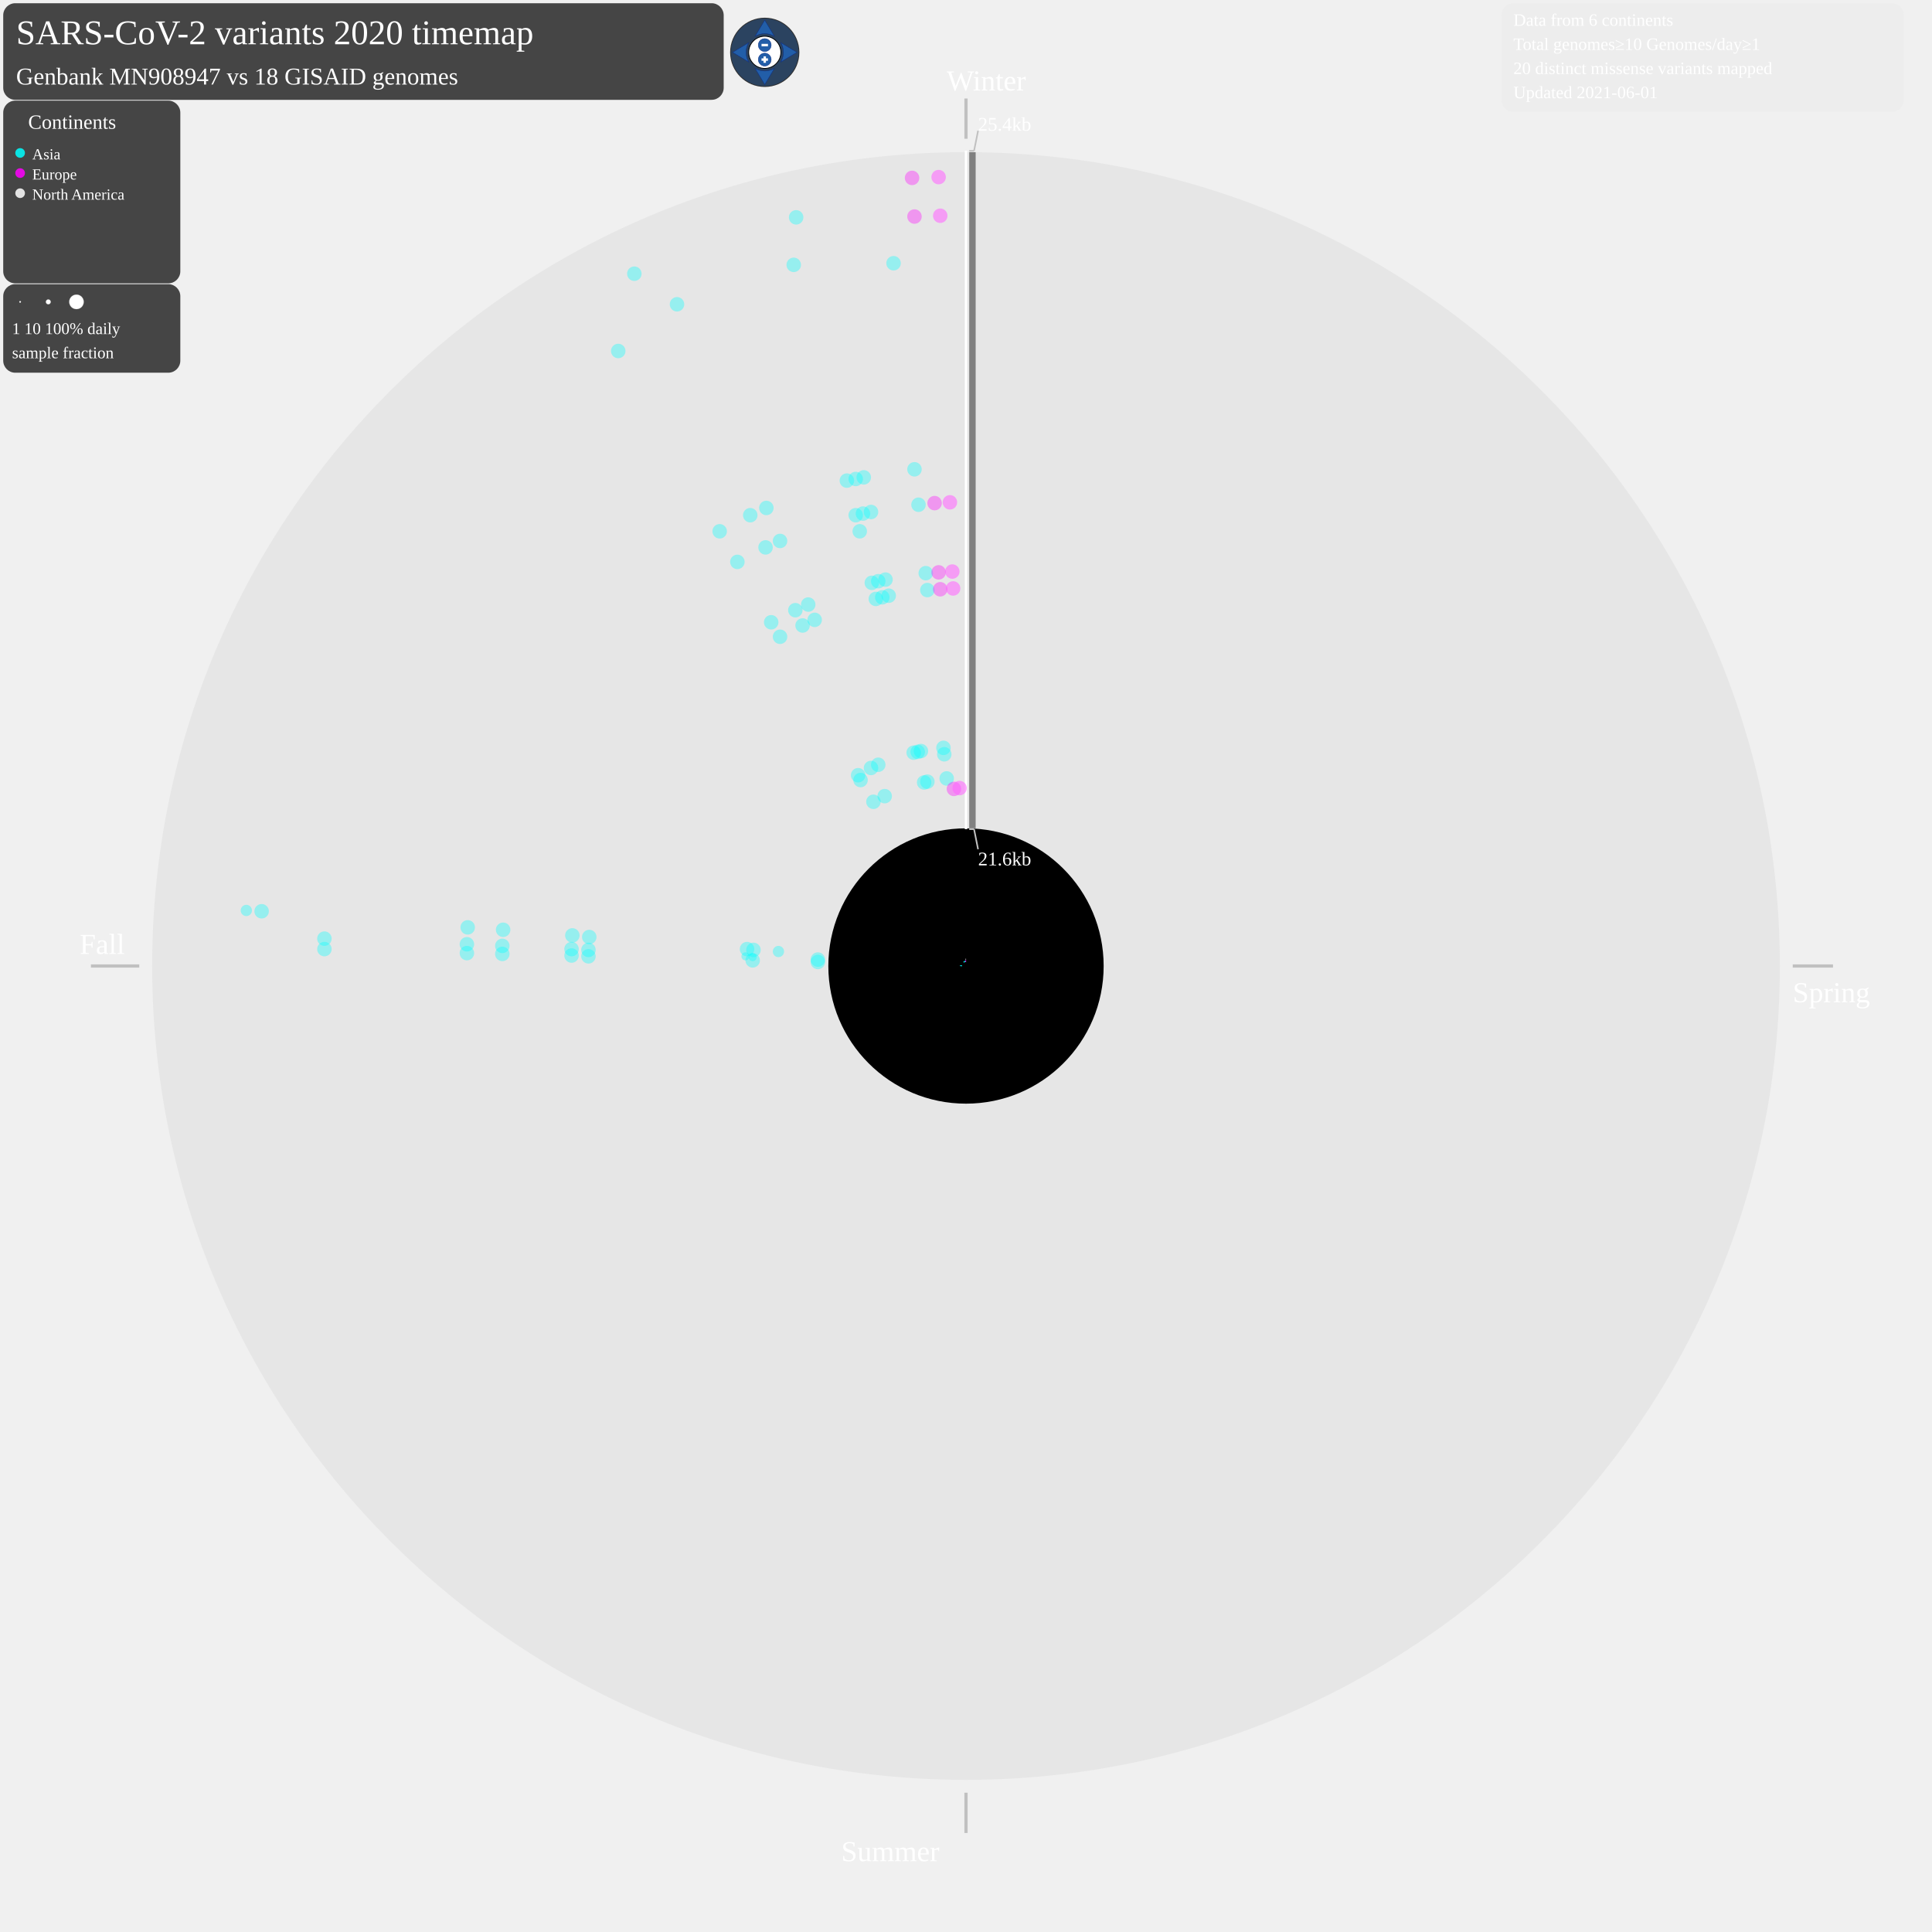
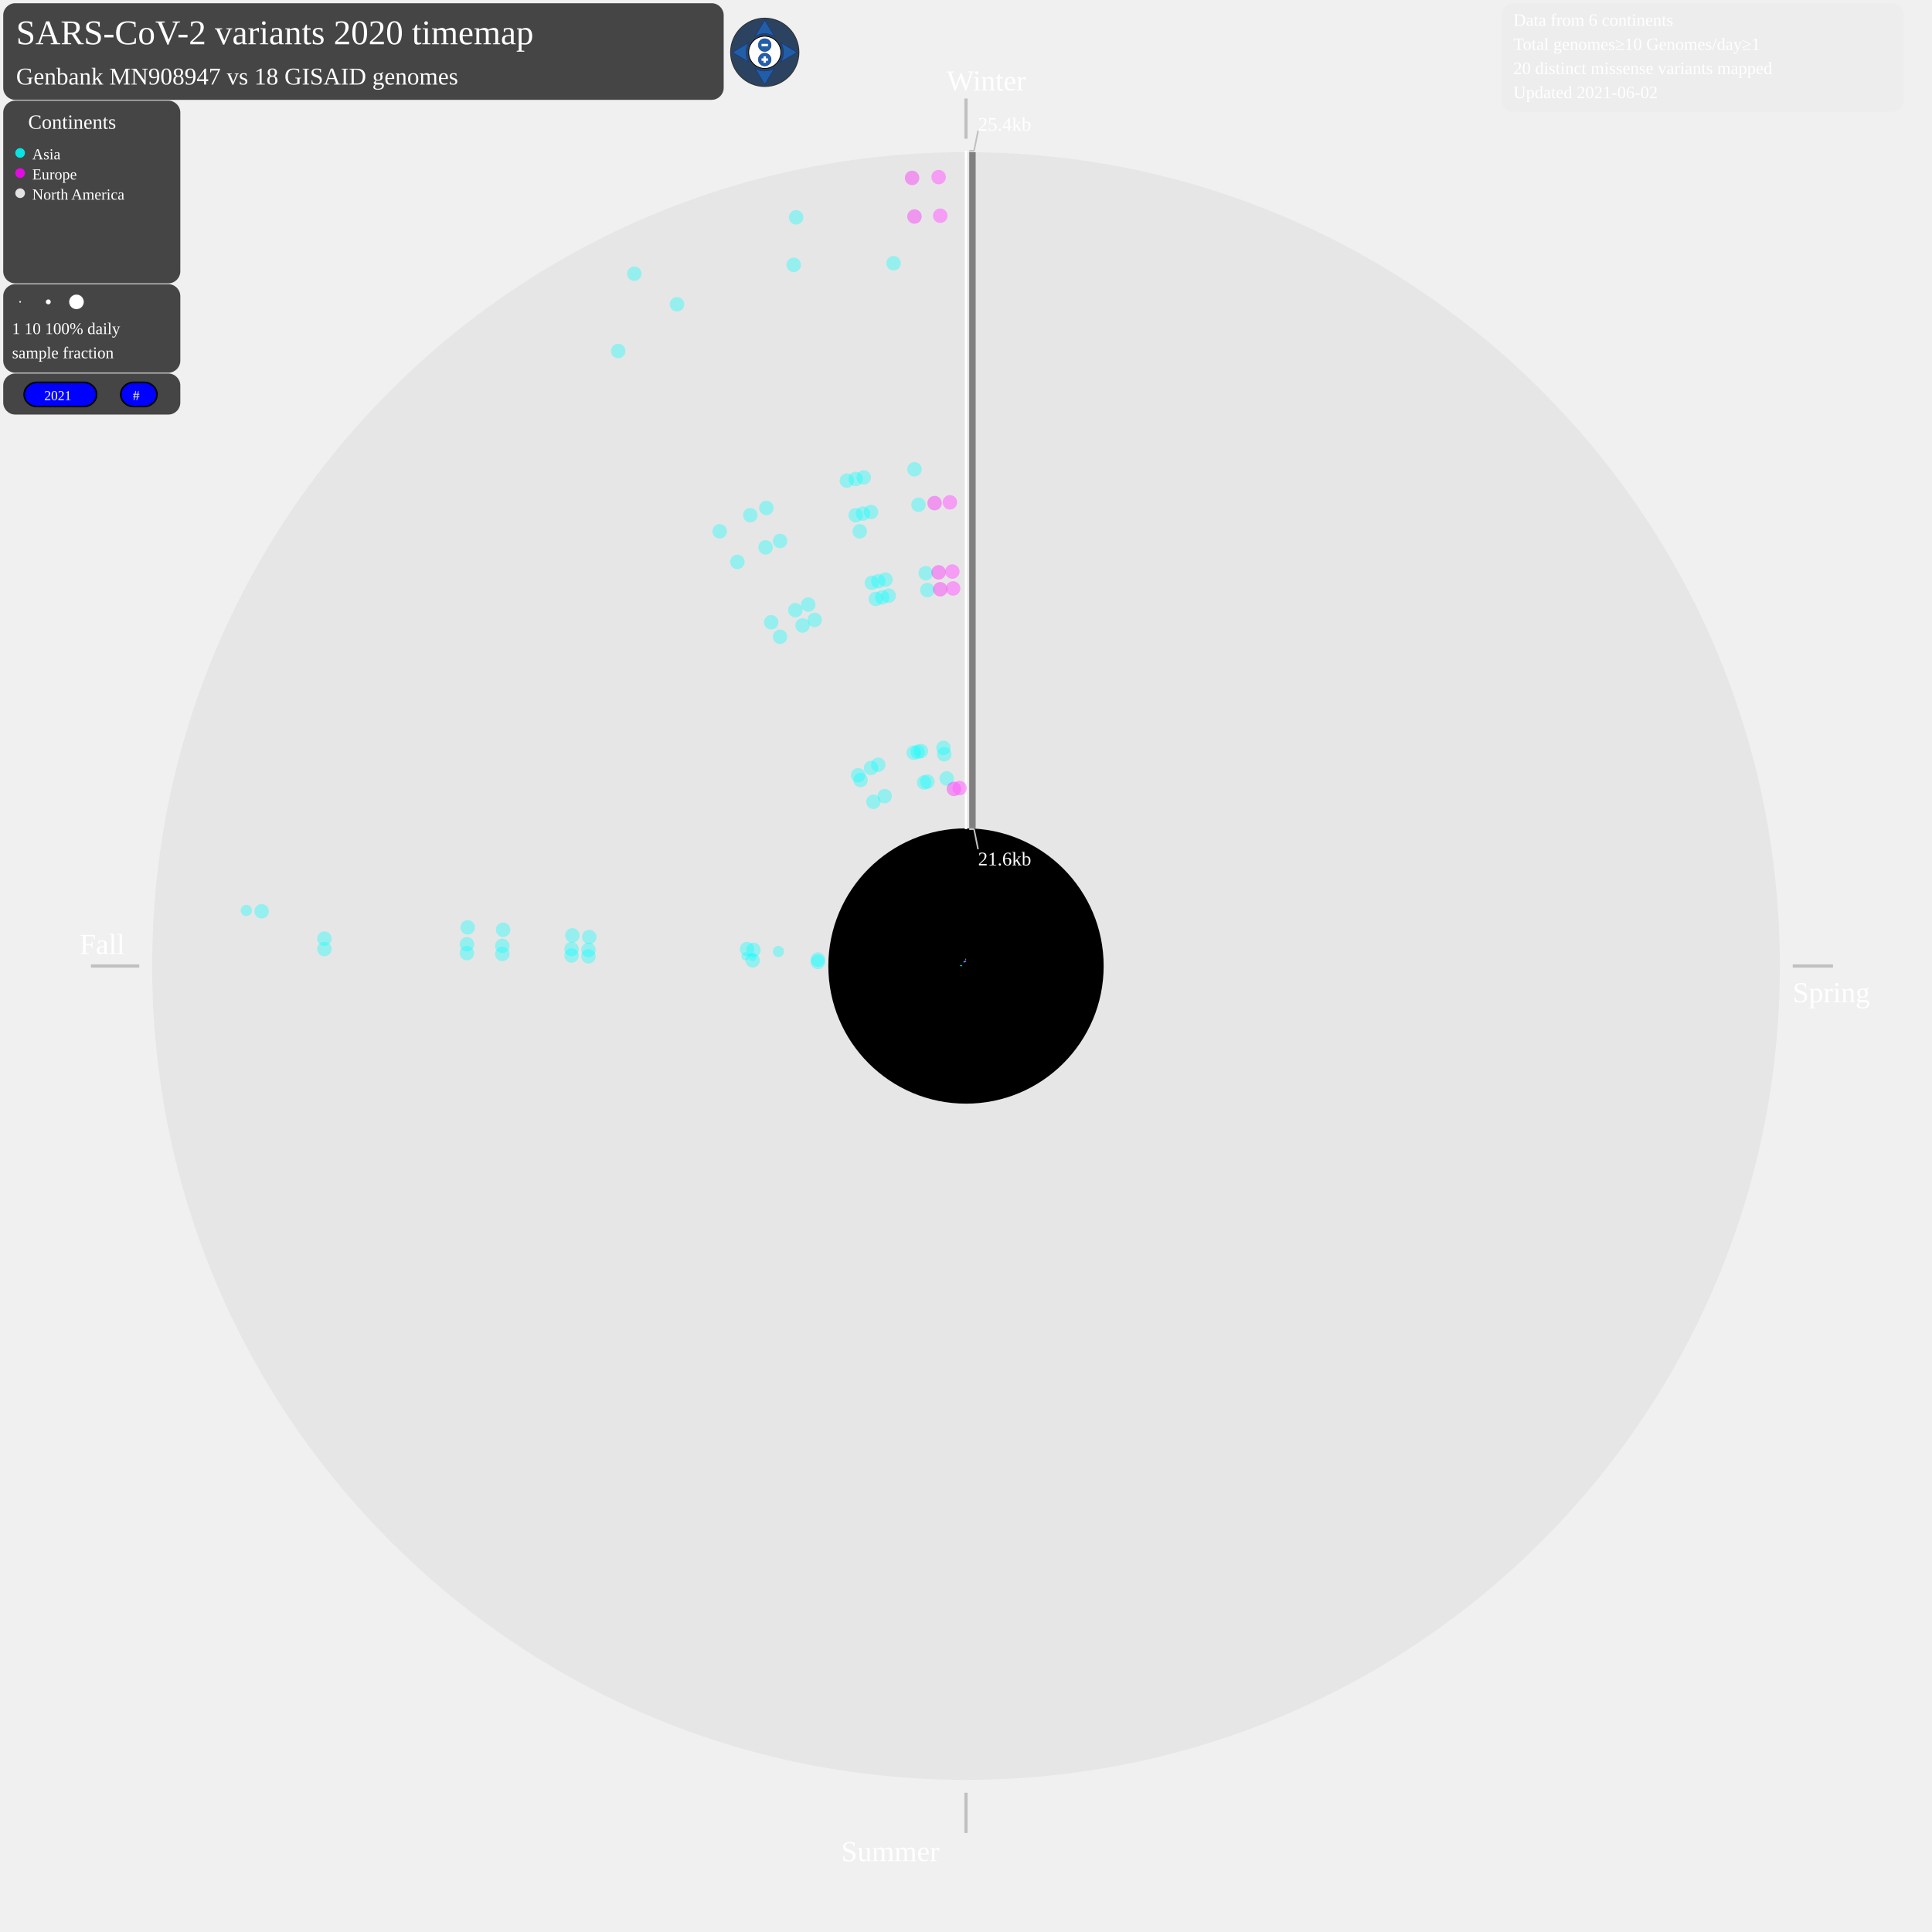
<svg xmlns="http://www.w3.org/2000/svg" width="2400" height="2400" style="background-color:black" viewBox="0 0 2400 2400" id="map-svg">
  <defs>
    <style type="text/css">
	.sb {
	stroke-width:0.8;
	stroke-opacity:0.7;
	}
	.sb:hover {
	stroke-width:0.8;
	stroke-opacity:1.0;
	}
	.compass {
	fill: #fff;
	stroke: #000;
	stroke-width: 1;
	}
	.button {
	fill: #225EA8;
	stroke: #0C2C84;
	stroke-width: 0.5;
	stroke-miterlimit:6;
	stroke-linecap: round;
	}
	.button:hover {
	stroke-width: 1;
	}
	.plus-minus {
	fill: #fff;
	pointer-events: none;
	}
	.legendcol {
	stroke: none;
	fill-opacity:0.85;
	}
	.legendcol:hover {
	fill-opacity:1.0;
	}
	.cv {
	stroke: none;
	fill-opacity:0.35;
	}
	.cv:hover {
	stroke: none;
	fill-opacity:0.8;
	}
	.Asia {
	stroke: none;
	fill-opacity:0.6;
	}
	.Asia:hover {
	stroke: none;
	fill-opacity:1.0;
	}
	.Europe {
	stroke: none;
	fill-opacity:0.6;
	}
	.Europe:hover {
	stroke: none;
	fill-opacity:1.0;
	}
	.NorthAmerica {
	stroke: none;
	fill-opacity:0.6;
	}
	.NorthAmerica:hover {
	stroke: none;
	fill-opacity:1.0;
	}
	a:link, a:visited {
	cursor: pointer;
	}
	a:hover, a:active {
	outline: dotted 2px yellow;
	}
	g:hover, g:active {
	outline: dotted 2px yellow;
	}
	.static {
	cursor: not-allowed;
	}
	.draggable, .draggable-group {
	cursor: pointer;
	}
	svg text {
	cursor: default;
	-webkit-user-select: none;
	-moz-user-select: none;
	-ms-user-select: none;
	user-select: none;
	}
	</style>
  </defs>
  <text font-size="3.6em" x="20" y="55" fill="white">SARS-CoV-2 variants 2020 timemap</text>
  <g id="matrix-group" transform="matrix(1 0 0 1 0 0)" class="draggable-group">
    <circle cx="1200" cy="1200" r="1011" style="fill:grey;stroke:black;stroke-width:0;fill-opacity:0.085;" />
    <circle cx="1200" cy="1200" r="171" style="fill:black;stroke:black;stroke-width:0;fill-opacity:1;" />
    <line x1="1200" y1="122.363" x2="1200" y2="172.363" style="stroke:silver;stroke-width:4" />
    <text font-size="3.0em" x="1176" y="112.363" fill="white">Winter</text>
    <line x1="2227" y1="1200" x2="2277" y2="1200" style="stroke:silver;stroke-width:4" />
    <text font-size="3.0em" x="2227" y="1245" fill="white">Spring</text>
    <line x1="1200" y1="2227" x2="1200" y2="2277" style="stroke:silver;stroke-width:4" />
    <text font-size="3.0em" x="1045" y="2312" fill="white">Summer</text>
    <line x1="173" y1="1200" x2="113" y2="1200" style="stroke:silver;stroke-width:4" />
    <text font-size="3.0em" x="99" y="1185" fill="white">Fall</text>
    <g>
      <line x1="1208" y1="1029" x2="1208" y2="189" style="stroke:grey;stroke-width:8" />
    </g>
    <line x1="1200" y1="187.363" x2="1200" y2="1030" style="stroke:white;stroke-width:3" />
    <line x1="1204" y1="187.363" x2="1210" y2="187.363" style="stroke:silver;stroke-width:2" />
    <line x1="1210" y1="187.363" x2="1215" y2="162.363" style="stroke:silver;stroke-width:2" />
    <line x1="1204" y1="1030" x2="1210" y2="1030" style="stroke:silver;stroke-width:2" />
    <line x1="1210" y1="1030" x2="1215" y2="1055" style="stroke:silver;stroke-width:2" />
    <text font-size="2.0em" x="1215" y="162.363" fill="white">25.4kb</text>
    <text font-size="2.0em" x="1215" y="1075" fill="white">21.6kb</text>
    <g class="Asia">
      <line x1="1195.0" y1="1199.9" x2="1193.6" y2="1199.8" style="stroke:cyan;" class="sb" />
    </g>
    <g class="Asia">
      <circle cx="1016" cy="1195" r="9" style="fill:cyan;" class="cv" />
    </g>
    <g class="Asia">
      <circle cx="935" cy="1193" r="9" style="fill:cyan;" class="cv" />
    </g>
    <g class="Asia">
      <circle cx="731" cy="1188" r="9" style="fill:cyan;" class="cv" />
    </g>
    <g class="Asia">
      <circle cx="710" cy="1187" r="9" style="fill:cyan;" class="cv" />
    </g>
    <g class="Asia">
      <circle cx="624" cy="1185" r="9" style="fill:cyan;" class="cv" />
    </g>
    <g class="Asia">
      <circle cx="580" cy="1184" r="9" style="fill:cyan;" class="cv" />
    </g>
    <g class="Asia">
      <circle cx="403" cy="1179" r="9" style="fill:cyan;" class="cv" />
    </g>
    <g class="Asia">
      <line x1="1195.0" y1="1199.8" x2="1192.3" y2="1199.7" style="stroke:cyan;" class="sb" />
    </g>
    <g class="Asia">
      <circle cx="1016" cy="1192" r="9" style="fill:cyan;" class="cv" />
    </g>
    <g class="Asia">
      <circle cx="935" cy="1189" r="5" style="fill:cyan;" class="cv" />
    </g>
    <g class="Asia">
      <circle cx="926" cy="1188" r="5" style="fill:cyan;" class="cv" />
    </g>
    <g class="Asia">
      <circle cx="731" cy="1180" r="9" style="fill:cyan;" class="cv" />
    </g>
    <g class="Asia">
      <circle cx="710" cy="1179" r="9" style="fill:cyan;" class="cv" />
    </g>
    <g class="Asia">
      <circle cx="624" cy="1175" r="9" style="fill:cyan;" class="cv" />
    </g>
    <g class="Asia">
      <circle cx="580" cy="1173" r="9" style="fill:cyan;" class="cv" />
    </g>
    <g class="Asia">
      <circle cx="403" cy="1166" r="9" style="fill:cyan;" class="cv" />
    </g>
    <g class="Asia">
      <line x1="1195.0" y1="1199.6" x2="1192.9" y2="1199.4" style="stroke:cyan;" class="sb" />
    </g>
    <g class="Asia">
      <circle cx="967" cy="1182" r="7" style="fill:cyan;" class="cv" />
    </g>
    <g class="Asia">
      <circle cx="936" cy="1180" r="9" style="fill:cyan;" class="cv" />
    </g>
    <g class="Asia">
      <circle cx="928" cy="1179" r="9" style="fill:cyan;" class="cv" />
    </g>
    <g class="Asia">
      <circle cx="732" cy="1164" r="9" style="fill:cyan;" class="cv" />
    </g>
    <g class="Asia">
      <circle cx="711" cy="1162" r="9" style="fill:cyan;" class="cv" />
    </g>
    <g class="Asia">
      <circle cx="625" cy="1155" r="9" style="fill:cyan;" class="cv" />
    </g>
    <g class="Asia">
      <circle cx="581" cy="1152" r="9" style="fill:cyan;" class="cv" />
    </g>
    <g class="Asia">
      <circle cx="325" cy="1132" r="9" style="fill:cyan;" class="cv" />
    </g>
    <g class="Asia">
      <circle cx="306" cy="1131" r="7" style="fill:cyan;" class="cv" />
    </g>
    <g class="Asia">
      <line x1="1197.5" y1="1195.6" x2="1196.9" y2="1194.5" style="stroke:cyan;" class="sb" />
    </g>
    <g class="Asia">
      <circle cx="1085" cy="996" r="9" style="fill:cyan;" class="cv" />
    </g>
    <g class="Asia">
      <circle cx="1069" cy="969" r="9" style="fill:cyan;" class="cv" />
    </g>
    <g class="Asia">
      <circle cx="1066" cy="963" r="9" style="fill:cyan;" class="cv" />
    </g>
    <g class="Asia">
      <circle cx="969" cy="791" r="9" style="fill:cyan;" class="cv" />
    </g>
    <g class="Asia">
      <circle cx="958" cy="773" r="9" style="fill:cyan;" class="cv" />
    </g>
    <g class="Asia">
      <circle cx="916" cy="698" r="9" style="fill:cyan;" class="cv" />
    </g>
    <g class="Asia">
      <circle cx="894" cy="660" r="9" style="fill:cyan;" class="cv" />
    </g>
    <g class="Asia">
      <circle cx="768" cy="436" r="9" style="fill:cyan;" class="cv" />
    </g>
    <g class="Asia">
      <line x1="1197.8" y1="1195.5" x2="1197.3" y2="1194.3" style="stroke:cyan;" class="sb" />
    </g>
    <g class="Asia">
      <circle cx="1099" cy="989" r="9" style="fill:cyan;" class="cv" />
    </g>
    <g class="Asia">
      <circle cx="1082" cy="954" r="9" style="fill:cyan;" class="cv" />
    </g>
    <g class="Asia">
      <circle cx="997" cy="777" r="9" style="fill:cyan;" class="cv" />
    </g>
    <g class="Asia">
      <circle cx="988" cy="758" r="9" style="fill:cyan;" class="cv" />
    </g>
    <g class="Asia">
      <circle cx="951" cy="680" r="9" style="fill:cyan;" class="cv" />
    </g>
    <g class="Asia">
      <circle cx="932" cy="640" r="9" style="fill:cyan;" class="cv" />
    </g>
    <g class="Asia">
      <circle cx="788" cy="340" r="9" style="fill:cyan;" class="cv" />
    </g>
    <g class="Asia">
      <line x1="1198.0" y1="1195.4" x2="1197.5" y2="1194.2" style="stroke:cyan;" class="sb" />
    </g>
    <g class="Asia">
      <circle cx="1091" cy="950" r="9" style="fill:cyan;" class="cv" />
    </g>
    <g class="Asia">
      <circle cx="1012" cy="770" r="9" style="fill:cyan;" class="cv" />
    </g>
    <g class="Asia">
      <circle cx="1004" cy="751" r="9" style="fill:cyan;" class="cv" />
    </g>
    <g class="Asia">
      <circle cx="969" cy="672" r="9" style="fill:cyan;" class="cv" />
    </g>
    <g class="Asia">
      <circle cx="952" cy="631" r="9" style="fill:cyan;" class="cv" />
    </g>
    <g class="Asia">
      <circle cx="841" cy="378" r="9" style="fill:cyan;" class="cv" />
    </g>
    <g class="Asia">
      <line x1="1198.8" y1="1195.1" x2="1198.5" y2="1193.8" style="stroke:cyan;" class="sb" />
    </g>
    <g class="Asia">
      <circle cx="1135" cy="935" r="9" style="fill:cyan;" class="cv" />
    </g>
    <g class="Asia">
      <circle cx="1088" cy="744" r="9" style="fill:cyan;" class="cv" />
    </g>
    <g class="Asia">
      <circle cx="1083" cy="724" r="9" style="fill:cyan;" class="cv" />
    </g>
    <g class="Asia">
      <circle cx="1068" cy="660" r="9" style="fill:cyan;" class="cv" />
    </g>
    <g class="Asia">
      <circle cx="1063" cy="640" r="9" style="fill:cyan;" class="cv" />
    </g>
    <g class="Asia">
      <circle cx="1052" cy="597" r="9" style="fill:cyan;" class="cv" />
    </g>
    <g class="Asia">
      <circle cx="986" cy="329" r="9" style="fill:cyan;" class="cv" />
    </g>
    <g class="Asia">
      <line x1="1198.9" y1="1195.1" x2="1198.6" y2="1193.8" style="stroke:cyan;" class="sb" />
    </g>
    <g class="Asia">
      <circle cx="1148" cy="972" r="9" style="fill:cyan;" class="cv" />
    </g>
    <g class="Asia">
      <circle cx="1140" cy="934" r="9" style="fill:cyan;" class="cv" />
    </g>
    <g class="Asia">
      <circle cx="1096" cy="742" r="9" style="fill:cyan;" class="cv" />
    </g>
    <g class="Asia">
      <circle cx="1091" cy="722" r="9" style="fill:cyan;" class="cv" />
    </g>
    <g class="Asia">
      <circle cx="1072" cy="638" r="9" style="fill:cyan;" class="cv" />
    </g>
    <g class="Asia">
      <circle cx="1063" cy="595" r="9" style="fill:cyan;" class="cv" />
    </g>
    <g class="Asia">
      <circle cx="989" cy="270" r="9" style="fill:cyan;" class="cv" />
    </g>
    <g class="Asia">
      <line x1="1199.0" y1="1195.1" x2="1198.7" y2="1193.8" style="stroke:cyan;" class="sb" />
    </g>
    <g class="Asia">
      <circle cx="1152" cy="971" r="9" style="fill:cyan;" class="cv" />
    </g>
    <g class="Asia">
      <circle cx="1144" cy="933" r="9" style="fill:cyan;" class="cv" />
    </g>
    <g class="Asia">
      <circle cx="1104" cy="740" r="9" style="fill:cyan;" class="cv" />
    </g>
    <g class="Asia">
      <circle cx="1100" cy="720" r="9" style="fill:cyan;" class="cv" />
    </g>
    <g class="Asia">
      <circle cx="1082" cy="636" r="9" style="fill:cyan;" class="cv" />
    </g>
    <g class="Asia">
      <circle cx="1073" cy="593" r="9" style="fill:cyan;" class="cv" />
    </g>
    <g class="Asia">
      <line x1="1199.5" y1="1195.0" x2="1199.3" y2="1193.7" style="stroke:cyan;" class="sb" />
    </g>
    <g class="Asia">
      <circle cx="1176" cy="967" r="9" style="fill:cyan;" class="cv" />
    </g>
    <g class="Asia">
      <circle cx="1173" cy="937" r="9" style="fill:cyan;" class="cv" />
    </g>
    <g class="Asia">
      <circle cx="1172" cy="929" r="9" style="fill:cyan;" class="cv" />
    </g>
    <g class="Asia">
      <circle cx="1152" cy="733" r="9" style="fill:cyan;" class="cv" />
    </g>
    <g class="Asia">
      <circle cx="1150" cy="712" r="9" style="fill:cyan;" class="cv" />
    </g>
    <g class="Asia">
      <circle cx="1141" cy="627" r="9" style="fill:cyan;" class="cv" />
    </g>
    <g class="Asia">
      <circle cx="1136" cy="583" r="9" style="fill:cyan;" class="cv" />
    </g>
    <g class="Asia">
      <circle cx="1110" cy="327" r="9" style="fill:cyan;" class="cv" />
    </g>
    <g class="Europe">
      <line x1="1199.7" y1="1195.0" x2="1199.6" y2="1193.7" style="stroke:fuchsia;" class="sb" />
    </g>
    <g class="Europe">
      <circle cx="1185" cy="980" r="9" style="fill:fuchsia;" class="cv" />
    </g>
    <g class="Europe">
      <circle cx="1168" cy="732" r="9" style="fill:fuchsia;" class="cv" />
    </g>
    <g class="Europe">
      <circle cx="1166" cy="711" r="9" style="fill:fuchsia;" class="cv" />
    </g>
    <g class="Europe">
      <circle cx="1161" cy="625" r="9" style="fill:fuchsia;" class="cv" />
    </g>
    <g class="Europe">
      <circle cx="1136" cy="269" r="9" style="fill:fuchsia;" class="cv" />
    </g>
    <g class="Europe">
      <circle cx="1133" cy="221" r="9" style="fill:fuchsia;" class="cv" />
    </g>
    <g class="Europe">
      <line x1="1199.8" y1="1195.0" x2="1199.7" y2="1192.3" style="stroke:fuchsia;" class="sb" />
    </g>
    <g class="NorthAmerica">
      <line x1="1199.7" y1="1192.3" x2="1199.7" y2="1190.9" style="stroke:white;" class="sb" />
    </g>
    <g class="NorthAmerica">
      <circle cx="1192" cy="979" r="9" style="fill:white;" class="cv" />
    </g>
    <g class="Europe">
      <circle cx="1192" cy="979" r="9" style="fill:fuchsia;" class="cv" />
    </g>
    <g class="NorthAmerica">
      <circle cx="1184" cy="731" r="9" style="fill:white;" class="cv" />
    </g>
    <g class="Europe">
      <circle cx="1184" cy="731" r="9" style="fill:fuchsia;" class="cv" />
    </g>
    <g class="NorthAmerica">
      <circle cx="1183" cy="710" r="9" style="fill:white;" class="cv" />
    </g>
    <g class="Europe">
      <circle cx="1183" cy="710" r="9" style="fill:fuchsia;" class="cv" />
    </g>
    <g class="NorthAmerica">
      <circle cx="1180" cy="624" r="9" style="fill:white;" class="cv" />
    </g>
    <g class="Europe">
      <circle cx="1180" cy="624" r="9" style="fill:fuchsia;" class="cv" />
    </g>
    <g class="NorthAmerica">
      <circle cx="1168" cy="268" r="9" style="fill:white;" class="cv" />
    </g>
    <g class="Europe">
      <circle cx="1168" cy="268" r="9" style="fill:fuchsia;" class="cv" />
    </g>
    <g class="NorthAmerica">
      <circle cx="1166" cy="220" r="9" style="fill:white;" class="cv" />
    </g>
    <g class="Europe">
      <circle cx="1166" cy="220" r="9" style="fill:fuchsia;" class="cv" />
    </g>
  </g>
  <rect x="4" y="4" width="895" height="120" rx="15" style="fill:#1B1B1B;stroke-width:0;fill-opacity:0.8;" />
-   <a href="https://bcgsc.github.io/SARS2/">
+   <a href="https://bcgsc.github.io/SARS2">
    <text font-size="3.6em" x="20" y="55" fill="white">SARS-CoV-2 variants 2020 timemap</text>
  </a>
  <text font-size="2.5em" x="20" y="105" fill="white">Genbank MN908947 vs 18 GISAID genomes</text>
  <circle cx="950" cy="65" r="43" fill="black" opacity="0.8" />
  <circle cx="950" cy="65" r="42" fill="#225EA8" opacity="0.4" />
  <path class="button" d="M950 25 l12   20 a40, 70 0 0,0 -24,  0z" />
  <path class="button" d="M910 65 l20  -12 a70, 40 0 0,0   0, 24z" />
  <path class="button" d="M950 105 l12  -20 a40, 70 0 0,1 -24,  0z" />
  <path class="button" d="M990 65 l-20 -12 a70, 40 0 0,1   0, 24z" />
  <circle class="compass" cx="950" cy="65" r="20" />
  <circle class="button" cx="950" cy="56" r="8" />
  <circle class="button" cx="950" cy="74" r="8" />
  <rect class="plus-minus" x="946" y="54.5" width="8" height="3" />
  <rect class="plus-minus" x="946" y="72.5" width="8" height="3" />
  <rect class="plus-minus" x="948.5" y="70" width="3" height="8" />
  <rect x="4" y="125" width="220" height="227" rx="15" style="fill:#1B1B1B;stroke-width:0;fill-opacity:0.8;" />
  <rect x="4" y="353" width="220" height="110" rx="15" style="fill:#1B1B1B;stroke-width:0;fill-opacity:0.8;" />
+   <rect x="4" y="464" width="220" height="51" rx="15" style="fill:#1B1B1B;stroke-width:0;fill-opacity:0.8;" />
+   <rect x="150" y="475" width="45" height="30" rx="16" style="fill:blue;stroke:black;stroke-width:2;" />
+   <rect x="30" y="475" width="90" height="30" rx="16" style="fill:blue;stroke:black;stroke-width:2;" />
+   <a href="https://bcgsc.github.io/SARS2_2021/2021ratioSARS2spike_B1617.svg">
+     <text font-size="1.4em" x="55" y="497" fill="white">2021</text>
+   </a>
+   <a href="https://bcgsc.github.io/SARS2/2020SARS2spike_B1617.svg">
+     <text font-size="1.4em" x="165" y="497" fill="white">#</text>
+   </a>
  <text font-size="2.1em" x="35" y="160" fill="white">Continents</text>
  <g class="Asia">
    <circle cx="25" cy="190" r="6" style="fill:cyan;stroke:black;stroke-width:0;" class="legendcol" />
  </g>
  <text font-size="1.6em" x="40" y="198" fill="white">Asia</text>
  <g class="Europe">
    <circle cx="25" cy="215" r="6" style="fill:fuchsia;stroke:black;stroke-width:0;" class="legendcol" />
  </g>
  <text font-size="1.6em" x="40" y="223" fill="white">Europe</text>
  <g class="NorthAmerica">
    <circle cx="25" cy="240" r="6" style="fill:white;stroke:black;stroke-width:0;" class="legendcol" />
  </g>
  <text font-size="1.6em" x="40" y="248" fill="white">North America</text>
  <circle cx="25" cy="375" r="1" style="fill:white;stroke:lightgrey;stroke-width:0.2;" />
  <circle cx="60" cy="375" r="3" style="fill:white;stroke:lightgrey;stroke-width:0.2;" />
  <circle cx="95" cy="375" r="9" style="fill:white;stroke:lightgrey;stroke-width:0.2;" />
  <text font-size="1.7em" x="15" y="415" fill="white">1      10        100% daily</text>
  <text font-size="1.7em" x="15" y="445" fill="white">sample fraction</text>
  <rect x="1865" y="4" width="500" height="135" rx="15" style="fill:gainsboro;stroke-width:0;fill-opacity:0.15;" />
  <text font-size="1.8em" x="1880" y="32" fill="white">Data from 6 continents</text>
  <text font-size="1.8em" x="1880" y="62" fill="white">Total genomes≥10  Genomes/day≥1</text>
  <text font-size="1.8em" x="1880" y="92" fill="white">20 distinct missense variants mapped</text>
-   <text font-size="1.8em" x="1880" y="122" fill="white">Updated 2021-06-01</text>
+   <text font-size="1.8em" x="1880" y="122" fill="white">Updated 2021-06-02</text>
</svg>
